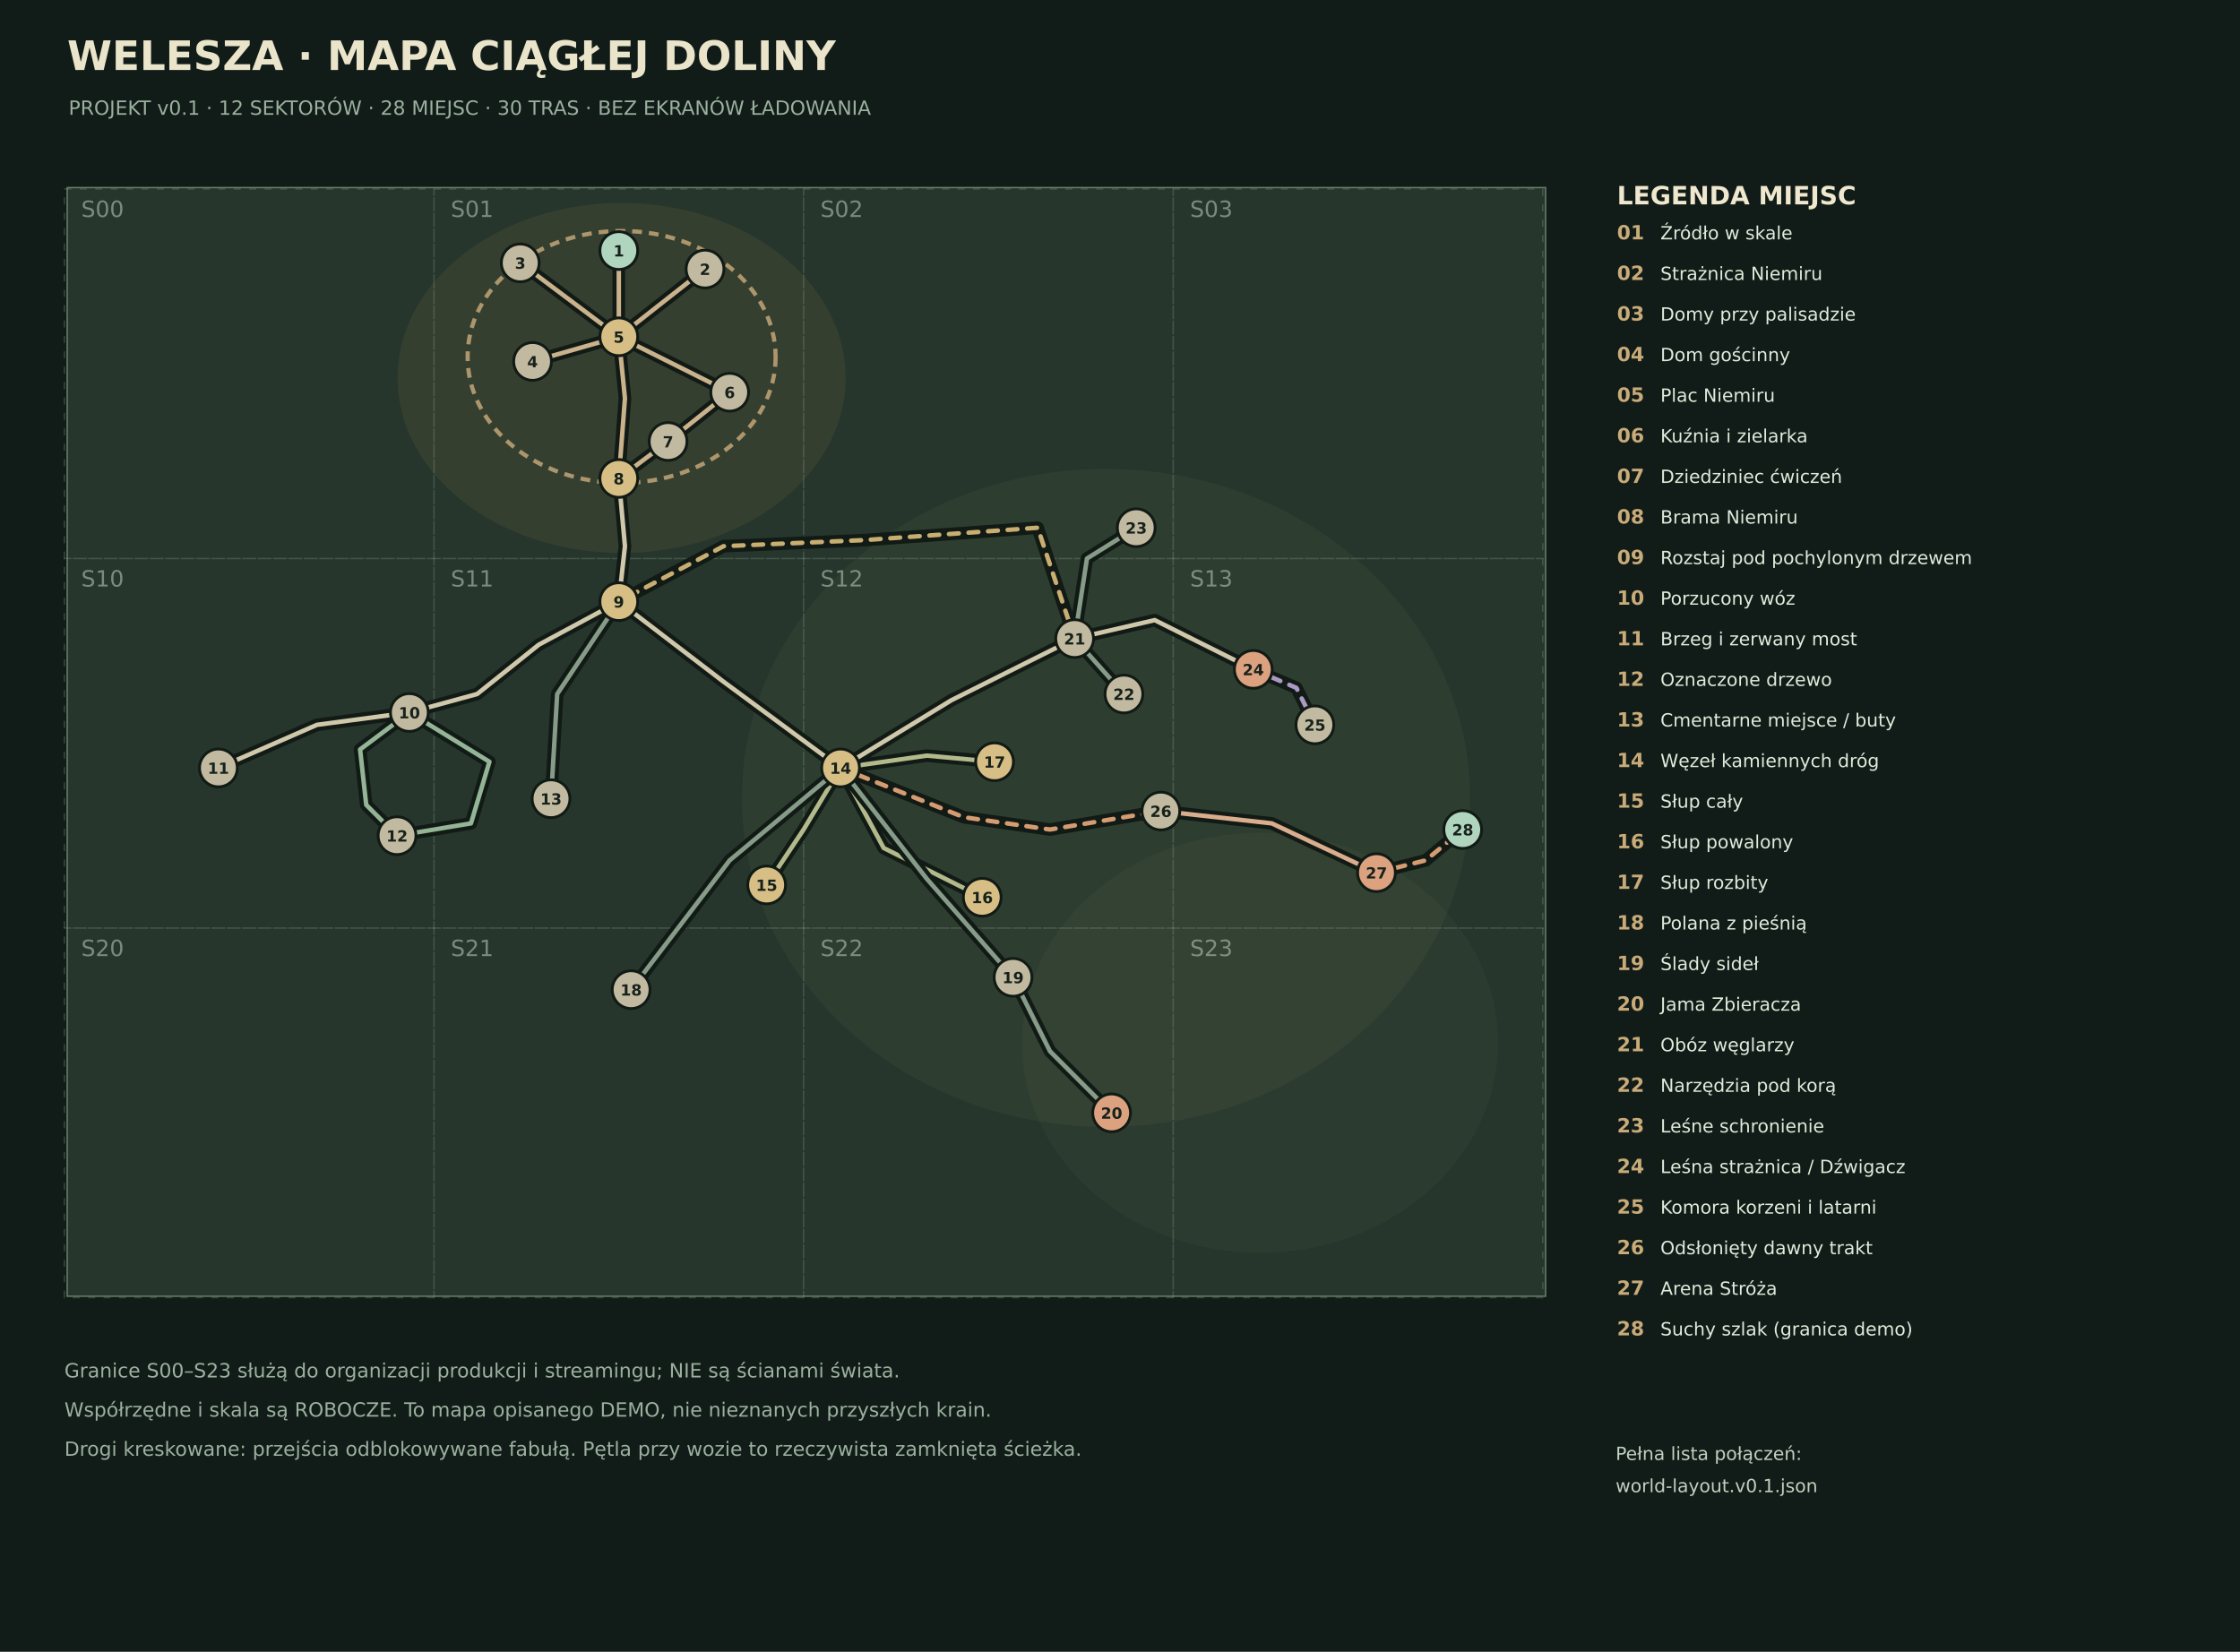
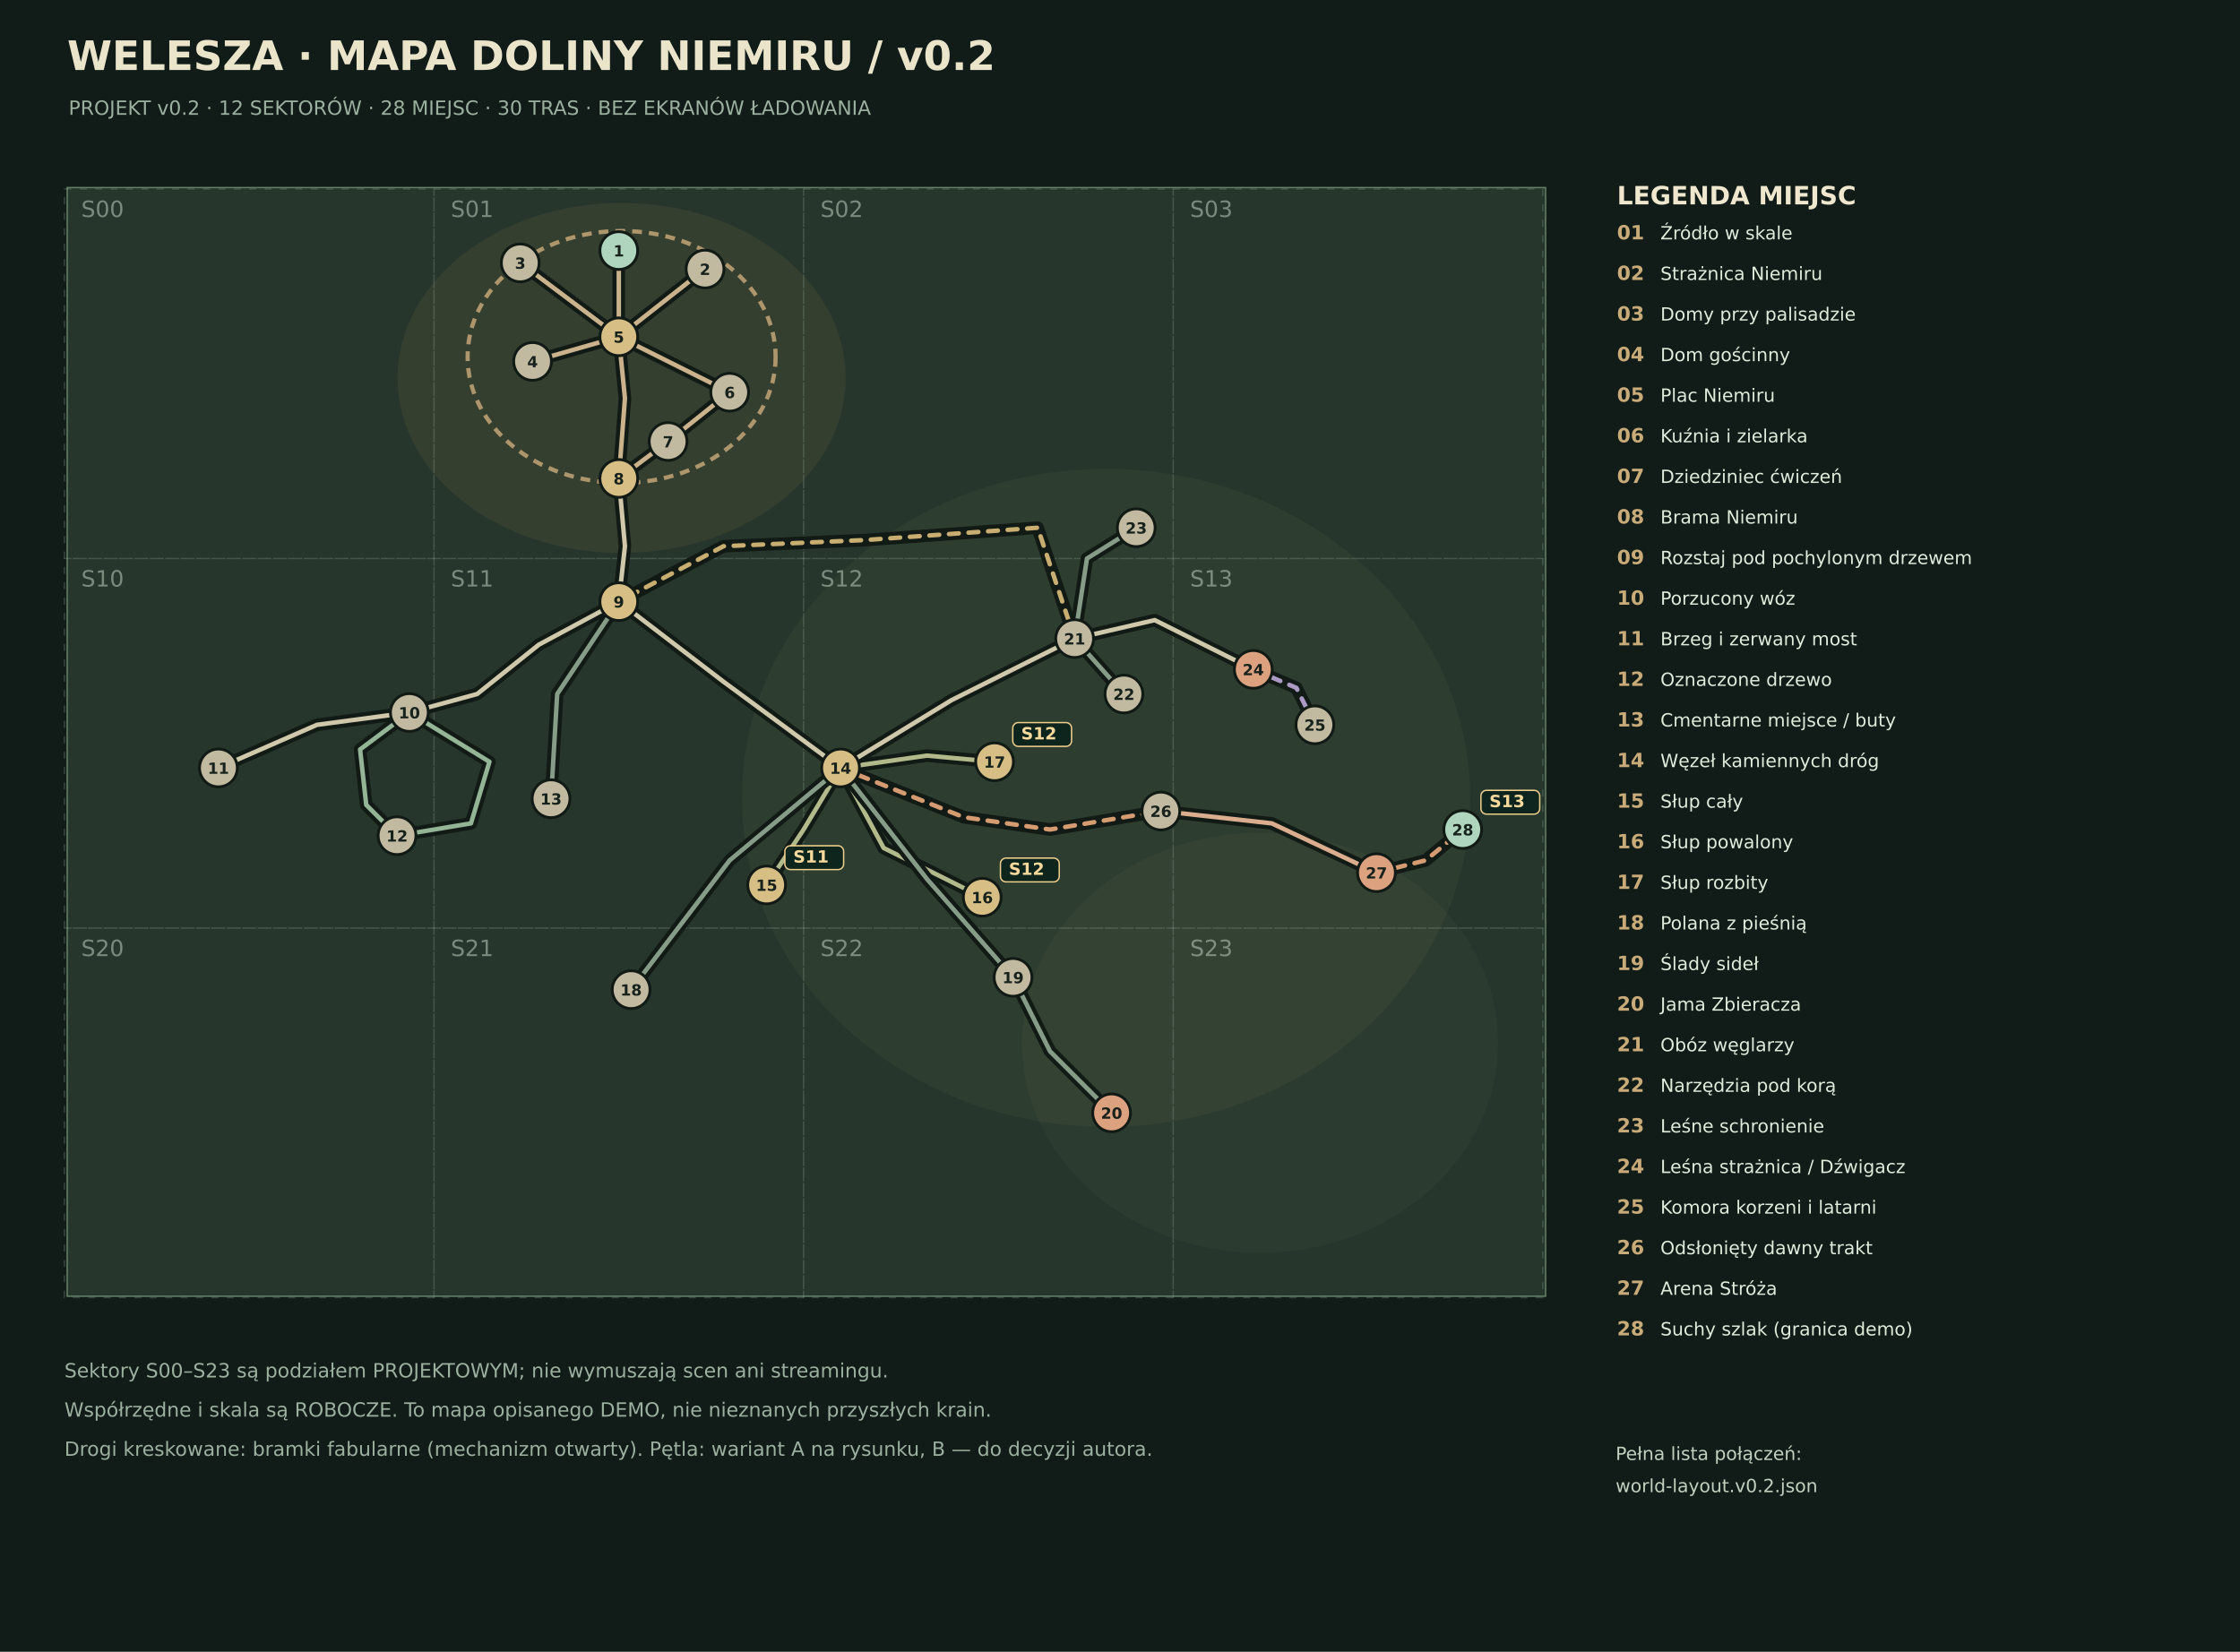
<svg xmlns="http://www.w3.org/2000/svg" viewBox="0 0 1600 1180" width="1600" height="1180">
  <rect width="1600" height="1180" fill="#111c18" />
  <style>text{font-family:DejaVu Sans,Arial,sans-serif}.title{font-size:29px;font-weight:700;fill:#eae4cb}.meta{font-size:14px;fill:#9bb09f}.sector{font-size:16px;fill:#a7b8aa;opacity:.65}.legend{font-size:13px;fill:#dfebdb}.idx{font-size:14px;font-weight:700;fill:#c8ab79}.small{font-size:13px;fill:#c1d0bf}</style>
-   <text x="48" y="50" class="title">WELESZA · MAPA CIĄGŁEJ DOLINY</text>
-   <text x="49" y="82" class="meta">PROJEKT v0.1 · 12 SEKTORÓW · 28 MIEJSC · 30 TRAS · BEZ EKRANÓW ŁADOWANIA</text>
+   <text x="48" y="50" class="title">WELESZA · MAPA DOLINY NIEMIRU / v0.2</text>
+   <text x="49" y="82" class="meta">PROJEKT v0.2 · 12 SEKTORÓW · 28 MIEJSC · 30 TRAS · BEZ EKRANÓW ŁADOWANIA</text>
  <rect x="48" y="134" width="1056" height="792" fill="#26362c" stroke="#657e67" stroke-width="1" />
  <ellipse cx="444" cy="270" rx="160" ry="125" fill="#89734d" opacity=".15" />
  <ellipse cx="790" cy="570" rx="260" ry="235" fill="#607750" opacity=".12" />
  <ellipse cx="900" cy="745" rx="170" ry="150" fill="#6b6352" opacity=".1" />
  <ellipse cx="444" cy="255" rx="110" ry="90" fill="none" stroke="#ad956c" stroke-width="3" stroke-dasharray="7 5" />
  <rect x="46" y="135" width="264" height="264" fill="none" stroke="#8a9d90" stroke-opacity=".3" stroke-dasharray="5 6" />
  <text x="58" y="155" class="sector">S00</text>
  <rect x="310" y="135" width="264" height="264" fill="none" stroke="#8a9d90" stroke-opacity=".3" stroke-dasharray="5 6" />
  <text x="322" y="155" class="sector">S01</text>
  <rect x="574" y="135" width="264" height="264" fill="none" stroke="#8a9d90" stroke-opacity=".3" stroke-dasharray="5 6" />
  <text x="586" y="155" class="sector">S02</text>
  <rect x="838" y="135" width="264" height="264" fill="none" stroke="#8a9d90" stroke-opacity=".3" stroke-dasharray="5 6" />
  <text x="850" y="155" class="sector">S03</text>
  <rect x="46" y="399" width="264" height="264" fill="none" stroke="#8a9d90" stroke-opacity=".3" stroke-dasharray="5 6" />
  <text x="58" y="419" class="sector">S10</text>
  <rect x="310" y="399" width="264" height="264" fill="none" stroke="#8a9d90" stroke-opacity=".3" stroke-dasharray="5 6" />
  <text x="322" y="419" class="sector">S11</text>
  <rect x="574" y="399" width="264" height="264" fill="none" stroke="#8a9d90" stroke-opacity=".3" stroke-dasharray="5 6" />
  <text x="586" y="419" class="sector">S12</text>
  <rect x="838" y="399" width="264" height="264" fill="none" stroke="#8a9d90" stroke-opacity=".3" stroke-dasharray="5 6" />
  <text x="850" y="419" class="sector">S13</text>
  <rect x="46" y="663" width="264" height="264" fill="none" stroke="#8a9d90" stroke-opacity=".3" stroke-dasharray="5 6" />
  <text x="58" y="683" class="sector">S20</text>
  <rect x="310" y="663" width="264" height="264" fill="none" stroke="#8a9d90" stroke-opacity=".3" stroke-dasharray="5 6" />
  <text x="322" y="683" class="sector">S21</text>
  <rect x="574" y="663" width="264" height="264" fill="none" stroke="#8a9d90" stroke-opacity=".3" stroke-dasharray="5 6" />
  <text x="586" y="683" class="sector">S22</text>
  <rect x="838" y="663" width="264" height="264" fill="none" stroke="#8a9d90" stroke-opacity=".3" stroke-dasharray="5 6" />
  <text x="850" y="683" class="sector">S23</text>
  <path d="M442.0,240.6 L442.0,179.0" fill="none" stroke="#111a15" stroke-width="9" stroke-linejoin="round" stroke-linecap="round" />
  <path d="M442.0,240.6 L442.0,179.0" fill="none" stroke="#c9b28c" stroke-width="3.2" stroke-linejoin="round" stroke-linecap="round" />
  <path d="M442.0,240.6 L503.6,192.2" fill="none" stroke="#111a15" stroke-width="9" stroke-linejoin="round" stroke-linecap="round" />
  <path d="M442.0,240.6 L503.6,192.2" fill="none" stroke="#c9b28c" stroke-width="3.2" stroke-linejoin="round" stroke-linecap="round" />
  <path d="M442.0,240.6 L371.6,187.8" fill="none" stroke="#111a15" stroke-width="9" stroke-linejoin="round" stroke-linecap="round" />
  <path d="M442.0,240.6 L371.6,187.8" fill="none" stroke="#c9b28c" stroke-width="3.2" stroke-linejoin="round" stroke-linecap="round" />
  <path d="M442.0,240.6 L380.4,258.2" fill="none" stroke="#111a15" stroke-width="9" stroke-linejoin="round" stroke-linecap="round" />
  <path d="M442.0,240.6 L380.4,258.2" fill="none" stroke="#c9b28c" stroke-width="3.2" stroke-linejoin="round" stroke-linecap="round" />
  <path d="M442.0,240.6 L521.2,280.2" fill="none" stroke="#111a15" stroke-width="9" stroke-linejoin="round" stroke-linecap="round" />
  <path d="M442.0,240.6 L521.2,280.2" fill="none" stroke="#c9b28c" stroke-width="3.2" stroke-linejoin="round" stroke-linecap="round" />
  <path d="M521.2,280.2 L477.2,315.4" fill="none" stroke="#111a15" stroke-width="9" stroke-linejoin="round" stroke-linecap="round" />
  <path d="M521.2,280.2 L477.2,315.4" fill="none" stroke="#c9b28c" stroke-width="3.2" stroke-linejoin="round" stroke-linecap="round" />
  <path d="M442.0,240.6 L446.4,284.6 L442.0,341.8" fill="none" stroke="#111a15" stroke-width="9" stroke-linejoin="round" stroke-linecap="round" />
  <path d="M442.0,240.6 L446.4,284.6 L442.0,341.8" fill="none" stroke="#c9b28c" stroke-width="3.2" stroke-linejoin="round" stroke-linecap="round" />
  <path d="M442.0,341.8 L477.2,315.4" fill="none" stroke="#111a15" stroke-width="9" stroke-linejoin="round" stroke-linecap="round" />
  <path d="M442.0,341.8 L477.2,315.4" fill="none" stroke="#c9b28c" stroke-width="3.2" stroke-linejoin="round" stroke-linecap="round" />
  <path d="M442.0,341.8 L446.4,390.2 L442.0,429.8" fill="none" stroke="#111a15" stroke-width="9" stroke-linejoin="round" stroke-linecap="round" />
  <path d="M442.0,341.8 L446.4,390.2 L442.0,429.8" fill="none" stroke="#cfc8ab" stroke-width="3.2" stroke-linejoin="round" stroke-linecap="round" />
  <path d="M442.0,429.8 L384.8,460.6 L340.8,495.8 L292.4,509.0" fill="none" stroke="#111a15" stroke-width="9" stroke-linejoin="round" stroke-linecap="round" />
  <path d="M442.0,429.8 L384.8,460.6 L340.8,495.8 L292.4,509.0" fill="none" stroke="#cfc8ab" stroke-width="3.2" stroke-linejoin="round" stroke-linecap="round" />
  <path d="M292.4,509.0 L226.4,517.8 L156.0,548.6" fill="none" stroke="#111a15" stroke-width="9" stroke-linejoin="round" stroke-linecap="round" />
  <path d="M292.4,509.0 L226.4,517.8 L156.0,548.6" fill="none" stroke="#cfc8ab" stroke-width="3.2" stroke-linejoin="round" stroke-linecap="round" />
  <path d="M292.4,509.0 L257.2,535.4 L261.6,575.0 L283.6,597.0" fill="none" stroke="#111a15" stroke-width="9" stroke-linejoin="round" stroke-linecap="round" />
  <path d="M292.4,509.0 L257.2,535.4 L261.6,575.0 L283.6,597.0" fill="none" stroke="#94b496" stroke-width="3.2" stroke-linejoin="round" stroke-linecap="round" />
  <path d="M283.6,597.0 L336.4,588.2 L349.6,544.2 L292.4,509.0" fill="none" stroke="#111a15" stroke-width="9" stroke-linejoin="round" stroke-linecap="round" />
  <path d="M283.6,597.0 L336.4,588.2 L349.6,544.2 L292.4,509.0" fill="none" stroke="#94b496" stroke-width="3.2" stroke-linejoin="round" stroke-linecap="round" />
  <path d="M442.0,429.8 L398.0,495.8 L393.6,570.6" fill="none" stroke="#111a15" stroke-width="9" stroke-linejoin="round" stroke-linecap="round" />
  <path d="M442.0,429.8 L398.0,495.8 L393.6,570.6" fill="none" stroke="#869b88" stroke-width="3.2" stroke-linejoin="round" stroke-linecap="round" />
  <path d="M442.0,429.8 L516.8,487.0 L600.4,548.6" fill="none" stroke="#111a15" stroke-width="9" stroke-linejoin="round" stroke-linecap="round" />
  <path d="M442.0,429.8 L516.8,487.0 L600.4,548.6" fill="none" stroke="#cfc8ab" stroke-width="3.2" stroke-linejoin="round" stroke-linecap="round" />
  <path d="M600.4,548.6 L574.0,592.6 L547.6,632.2" fill="none" stroke="#111a15" stroke-width="9" stroke-linejoin="round" stroke-linecap="round" />
  <path d="M600.4,548.6 L574.0,592.6 L547.6,632.2" fill="none" stroke="#b2ba8b" stroke-width="3.2" stroke-linejoin="round" stroke-linecap="round" />
  <path d="M600.4,548.6 L631.2,605.8 L701.6,641.0" fill="none" stroke="#111a15" stroke-width="9" stroke-linejoin="round" stroke-linecap="round" />
  <path d="M600.4,548.6 L631.2,605.8 L701.6,641.0" fill="none" stroke="#b2ba8b" stroke-width="3.2" stroke-linejoin="round" stroke-linecap="round" />
  <path d="M600.4,548.6 L662.0,539.8 L710.4,544.2" fill="none" stroke="#111a15" stroke-width="9" stroke-linejoin="round" stroke-linecap="round" />
  <path d="M600.4,548.6 L662.0,539.8 L710.4,544.2" fill="none" stroke="#b2ba8b" stroke-width="3.2" stroke-linejoin="round" stroke-linecap="round" />
  <path d="M600.4,548.6 L521.2,614.6 L450.8,707.0" fill="none" stroke="#111a15" stroke-width="9" stroke-linejoin="round" stroke-linecap="round" />
  <path d="M600.4,548.6 L521.2,614.6 L450.8,707.0" fill="none" stroke="#869b88" stroke-width="3.2" stroke-linejoin="round" stroke-linecap="round" />
  <path d="M600.4,548.6 L662.0,627.8 L723.6,698.2" fill="none" stroke="#111a15" stroke-width="9" stroke-linejoin="round" stroke-linecap="round" />
  <path d="M600.4,548.6 L662.0,627.8 L723.6,698.2" fill="none" stroke="#869b88" stroke-width="3.2" stroke-linejoin="round" stroke-linecap="round" />
  <path d="M723.6,698.2 L750.0,751.0 L794.0,795.0" fill="none" stroke="#111a15" stroke-width="9" stroke-linejoin="round" stroke-linecap="round" />
  <path d="M723.6,698.2 L750.0,751.0 L794.0,795.0" fill="none" stroke="#869b88" stroke-width="3.2" stroke-linejoin="round" stroke-linecap="round" />
  <path d="M600.4,548.6 L679.6,500.2 L767.6,456.2" fill="none" stroke="#111a15" stroke-width="9" stroke-linejoin="round" stroke-linecap="round" />
  <path d="M600.4,548.6 L679.6,500.2 L767.6,456.2" fill="none" stroke="#cfc8ab" stroke-width="3.2" stroke-linejoin="round" stroke-linecap="round" />
  <path d="M767.6,456.2 L802.8,495.8" fill="none" stroke="#111a15" stroke-width="9" stroke-linejoin="round" stroke-linecap="round" />
  <path d="M767.6,456.2 L802.8,495.8" fill="none" stroke="#869b88" stroke-width="3.2" stroke-linejoin="round" stroke-linecap="round" />
  <path d="M767.6,456.2 L776.4,399.0 L811.6,377.0" fill="none" stroke="#111a15" stroke-width="9" stroke-linejoin="round" stroke-linecap="round" />
  <path d="M767.6,456.2 L776.4,399.0 L811.6,377.0" fill="none" stroke="#869b88" stroke-width="3.2" stroke-linejoin="round" stroke-linecap="round" />
  <path d="M767.6,456.2 L824.8,443.0 L895.2,478.2" fill="none" stroke="#111a15" stroke-width="9" stroke-linejoin="round" stroke-linecap="round" />
  <path d="M767.6,456.2 L824.8,443.0 L895.2,478.2" fill="none" stroke="#cfc8ab" stroke-width="3.2" stroke-linejoin="round" stroke-linecap="round" />
  <path d="M895.2,478.2 L926.0,491.4 L939.2,517.8" fill="none" stroke="#111a15" stroke-width="9" stroke-linejoin="round" stroke-linecap="round" />
  <path d="M895.2,478.2 L926.0,491.4 L939.2,517.8" fill="none" stroke="#ab9ac4" stroke-width="3.2" stroke-dasharray="7 7" stroke-linejoin="round" stroke-linecap="round" />
  <path d="M767.6,456.2 L741.2,377.0 L618.0,385.8 L516.8,390.2 L442.0,429.8" fill="none" stroke="#111a15" stroke-width="9" stroke-linejoin="round" stroke-linecap="round" />
  <path d="M767.6,456.2 L741.2,377.0 L618.0,385.8 L516.8,390.2 L442.0,429.8" fill="none" stroke="#c9ae72" stroke-width="3.2" stroke-dasharray="7 7" stroke-linejoin="round" stroke-linecap="round" />
  <path d="M600.4,548.6 L688.4,583.8 L750.0,592.6 L829.2,579.4" fill="none" stroke="#111a15" stroke-width="9" stroke-linejoin="round" stroke-linecap="round" />
  <path d="M600.4,548.6 L688.4,583.8 L750.0,592.6 L829.2,579.4" fill="none" stroke="#d59c72" stroke-width="3.2" stroke-dasharray="7 7" stroke-linejoin="round" stroke-linecap="round" />
  <path d="M829.2,579.4 L908.4,588.2 L983.2,623.4" fill="none" stroke="#111a15" stroke-width="9" stroke-linejoin="round" stroke-linecap="round" />
  <path d="M829.2,579.4 L908.4,588.2 L983.2,623.4" fill="none" stroke="#d9ad8d" stroke-width="3.2" stroke-linejoin="round" stroke-linecap="round" />
  <path d="M983.2,623.4 L1018.4,614.6 L1044.8,592.6" fill="none" stroke="#111a15" stroke-width="9" stroke-linejoin="round" stroke-linecap="round" />
  <path d="M983.2,623.4 L1018.4,614.6 L1044.8,592.6" fill="none" stroke="#d59c72" stroke-width="3.2" stroke-dasharray="7 7" stroke-linejoin="round" stroke-linecap="round" />
  <circle cx="442.0" cy="179.0" r="13.5" fill="#afd5be" stroke="#111a15" stroke-width="2" />
  <text x="442.0" y="183.2" font-size="11" font-weight="bold" fill="#17221c" text-anchor="middle">1</text>
  <circle cx="503.6" cy="192.2" r="13.5" fill="#c2baa0" stroke="#111a15" stroke-width="2" />
  <text x="503.6" y="196.4" font-size="11" font-weight="bold" fill="#17221c" text-anchor="middle">2</text>
  <circle cx="371.6" cy="187.8" r="13.5" fill="#c2baa0" stroke="#111a15" stroke-width="2" />
  <text x="371.6" y="192.0" font-size="11" font-weight="bold" fill="#17221c" text-anchor="middle">3</text>
  <circle cx="380.4" cy="258.2" r="13.5" fill="#c2baa0" stroke="#111a15" stroke-width="2" />
  <text x="380.4" y="262.4" font-size="11" font-weight="bold" fill="#17221c" text-anchor="middle">4</text>
  <circle cx="442.0" cy="240.6" r="13.5" fill="#d6be85" stroke="#111a15" stroke-width="2" />
  <text x="442.0" y="244.8" font-size="11" font-weight="bold" fill="#17221c" text-anchor="middle">5</text>
  <circle cx="521.2" cy="280.2" r="13.5" fill="#c2baa0" stroke="#111a15" stroke-width="2" />
  <text x="521.2" y="284.4" font-size="11" font-weight="bold" fill="#17221c" text-anchor="middle">6</text>
  <circle cx="477.2" cy="315.4" r="13.5" fill="#c2baa0" stroke="#111a15" stroke-width="2" />
  <text x="477.2" y="319.6" font-size="11" font-weight="bold" fill="#17221c" text-anchor="middle">7</text>
  <circle cx="442.0" cy="341.8" r="13.5" fill="#d6be85" stroke="#111a15" stroke-width="2" />
  <text x="442.0" y="346.0" font-size="11" font-weight="bold" fill="#17221c" text-anchor="middle">8</text>
  <circle cx="442.0" cy="429.8" r="13.5" fill="#d6be85" stroke="#111a15" stroke-width="2" />
  <text x="442.0" y="434.0" font-size="11" font-weight="bold" fill="#17221c" text-anchor="middle">9</text>
  <circle cx="292.4" cy="509.0" r="13.5" fill="#c2baa0" stroke="#111a15" stroke-width="2" />
  <text x="292.4" y="513.2" font-size="11" font-weight="bold" fill="#17221c" text-anchor="middle">10</text>
  <circle cx="156.0" cy="548.6" r="13.5" fill="#c2baa0" stroke="#111a15" stroke-width="2" />
  <text x="156.0" y="552.8" font-size="11" font-weight="bold" fill="#17221c" text-anchor="middle">11</text>
  <circle cx="283.6" cy="597.0" r="13.5" fill="#c2baa0" stroke="#111a15" stroke-width="2" />
  <text x="283.6" y="601.2" font-size="11" font-weight="bold" fill="#17221c" text-anchor="middle">12</text>
  <circle cx="393.6" cy="570.6" r="13.5" fill="#c2baa0" stroke="#111a15" stroke-width="2" />
  <text x="393.6" y="574.8" font-size="11" font-weight="bold" fill="#17221c" text-anchor="middle">13</text>
  <circle cx="600.4" cy="548.6" r="13.5" fill="#d6be85" stroke="#111a15" stroke-width="2" />
  <text x="600.4" y="552.8" font-size="11" font-weight="bold" fill="#17221c" text-anchor="middle">14</text>
  <circle cx="547.6" cy="632.2" r="13.5" fill="#d6be85" stroke="#111a15" stroke-width="2" />
  <text x="547.6" y="636.4" font-size="11" font-weight="bold" fill="#17221c" text-anchor="middle">15</text>
  <circle cx="701.6" cy="641.0" r="13.5" fill="#d6be85" stroke="#111a15" stroke-width="2" />
  <text x="701.6" y="645.2" font-size="11" font-weight="bold" fill="#17221c" text-anchor="middle">16</text>
  <circle cx="710.4" cy="544.2" r="13.5" fill="#d6be85" stroke="#111a15" stroke-width="2" />
  <text x="710.4" y="548.4" font-size="11" font-weight="bold" fill="#17221c" text-anchor="middle">17</text>
  <circle cx="450.8" cy="707.0" r="13.5" fill="#c2baa0" stroke="#111a15" stroke-width="2" />
  <text x="450.8" y="711.2" font-size="11" font-weight="bold" fill="#17221c" text-anchor="middle">18</text>
  <circle cx="723.6" cy="698.2" r="13.5" fill="#c2baa0" stroke="#111a15" stroke-width="2" />
  <text x="723.6" y="702.4" font-size="11" font-weight="bold" fill="#17221c" text-anchor="middle">19</text>
  <circle cx="794.0" cy="795.0" r="13.5" fill="#dca17f" stroke="#111a15" stroke-width="2" />
  <text x="794.0" y="799.2" font-size="11" font-weight="bold" fill="#17221c" text-anchor="middle">20</text>
  <circle cx="767.6" cy="456.2" r="13.5" fill="#c2baa0" stroke="#111a15" stroke-width="2" />
  <text x="767.6" y="460.4" font-size="11" font-weight="bold" fill="#17221c" text-anchor="middle">21</text>
  <circle cx="802.8" cy="495.8" r="13.5" fill="#c2baa0" stroke="#111a15" stroke-width="2" />
  <text x="802.8" y="500.0" font-size="11" font-weight="bold" fill="#17221c" text-anchor="middle">22</text>
  <circle cx="811.6" cy="377.0" r="13.5" fill="#c2baa0" stroke="#111a15" stroke-width="2" />
  <text x="811.6" y="381.2" font-size="11" font-weight="bold" fill="#17221c" text-anchor="middle">23</text>
  <circle cx="895.2" cy="478.2" r="13.5" fill="#dca17f" stroke="#111a15" stroke-width="2" />
  <text x="895.2" y="482.4" font-size="11" font-weight="bold" fill="#17221c" text-anchor="middle">24</text>
  <circle cx="939.2" cy="517.8" r="13.5" fill="#c2baa0" stroke="#111a15" stroke-width="2" />
  <text x="939.2" y="522.0" font-size="11" font-weight="bold" fill="#17221c" text-anchor="middle">25</text>
  <circle cx="829.2" cy="579.4" r="13.5" fill="#c2baa0" stroke="#111a15" stroke-width="2" />
  <text x="829.2" y="583.6" font-size="11" font-weight="bold" fill="#17221c" text-anchor="middle">26</text>
  <circle cx="983.2" cy="623.4" r="13.5" fill="#dca17f" stroke="#111a15" stroke-width="2" />
  <text x="983.2" y="627.6" font-size="11" font-weight="bold" fill="#17221c" text-anchor="middle">27</text>
  <circle cx="1044.8" cy="592.6" r="13.5" fill="#afd5be" stroke="#111a15" stroke-width="2" />
  <text x="1044.8" y="596.8" font-size="11" font-weight="bold" fill="#17221c" text-anchor="middle">28</text>
  <text x="1155" y="146" font-size="18" font-weight="bold" fill="#efe8ce">LEGENDA MIEJSC</text>
  <text x="1155" y="171" class="idx">01</text>
  <text x="1186" y="171" class="legend">Źródło w skale</text>
  <text x="1155" y="200" class="idx">02</text>
  <text x="1186" y="200" class="legend">Strażnica Niemiru</text>
  <text x="1155" y="229" class="idx">03</text>
  <text x="1186" y="229" class="legend">Domy przy palisadzie</text>
  <text x="1155" y="258" class="idx">04</text>
  <text x="1186" y="258" class="legend">Dom gościnny</text>
  <text x="1155" y="287" class="idx">05</text>
  <text x="1186" y="287" class="legend">Plac Niemiru</text>
  <text x="1155" y="316" class="idx">06</text>
  <text x="1186" y="316" class="legend">Kuźnia i zielarka</text>
  <text x="1155" y="345" class="idx">07</text>
  <text x="1186" y="345" class="legend">Dziedziniec ćwiczeń</text>
  <text x="1155" y="374" class="idx">08</text>
  <text x="1186" y="374" class="legend">Brama Niemiru</text>
  <text x="1155" y="403" class="idx">09</text>
  <text x="1186" y="403" class="legend">Rozstaj pod pochylonym drzewem</text>
  <text x="1155" y="432" class="idx">10</text>
  <text x="1186" y="432" class="legend">Porzucony wóz</text>
  <text x="1155" y="461" class="idx">11</text>
  <text x="1186" y="461" class="legend">Brzeg i zerwany most</text>
  <text x="1155" y="490" class="idx">12</text>
  <text x="1186" y="490" class="legend">Oznaczone drzewo</text>
  <text x="1155" y="519" class="idx">13</text>
  <text x="1186" y="519" class="legend">Cmentarne miejsce / buty</text>
  <text x="1155" y="548" class="idx">14</text>
  <text x="1186" y="548" class="legend">Węzeł kamiennych dróg</text>
  <text x="1155" y="577" class="idx">15</text>
  <text x="1186" y="577" class="legend">Słup cały</text>
  <text x="1155" y="606" class="idx">16</text>
  <text x="1186" y="606" class="legend">Słup powalony</text>
  <text x="1155" y="635" class="idx">17</text>
  <text x="1186" y="635" class="legend">Słup rozbity</text>
  <text x="1155" y="664" class="idx">18</text>
  <text x="1186" y="664" class="legend">Polana z pieśnią</text>
  <text x="1155" y="693" class="idx">19</text>
  <text x="1186" y="693" class="legend">Ślady sideł</text>
  <text x="1155" y="722" class="idx">20</text>
  <text x="1186" y="722" class="legend">Jama Zbieracza</text>
  <text x="1155" y="751" class="idx">21</text>
  <text x="1186" y="751" class="legend">Obóz węglarzy</text>
  <text x="1155" y="780" class="idx">22</text>
  <text x="1186" y="780" class="legend">Narzędzia pod korą</text>
  <text x="1155" y="809" class="idx">23</text>
  <text x="1186" y="809" class="legend">Leśne schronienie</text>
  <text x="1155" y="838" class="idx">24</text>
  <text x="1186" y="838" class="legend">Leśna strażnica / Dźwigacz</text>
  <text x="1155" y="867" class="idx">25</text>
  <text x="1186" y="867" class="legend">Komora korzeni i latarni</text>
  <text x="1155" y="896" class="idx">26</text>
  <text x="1186" y="896" class="legend">Odsłonięty dawny trakt</text>
  <text x="1155" y="925" class="idx">27</text>
  <text x="1186" y="925" class="legend">Arena Stróża</text>
  <text x="1155" y="954" class="idx">28</text>
  <text x="1186" y="954" class="legend">Suchy szlak (granica demo)</text>
  <text x="1154" y="1043" class="small">Pełna lista połączeń:</text>
-   <text x="1154" y="1066" class="small">world-layout.v0.1.json</text>
-   <text x="46" y="984" class="meta">Granice S00–S23 służą do organizacji produkcji i streamingu; NIE są ścianami świata.</text>
+   <text x="1154" y="1066" class="small">world-layout.v0.2.json</text>
+   <text x="46" y="984" class="meta">Sektory S00–S23 są podziałem PROJEKTOWYM; nie wymuszają scen ani streamingu.</text>
  <text x="46" y="1012" class="meta">Współrzędne i skala są ROBOCZE. To mapa opisanego DEMO, nie nieznanych przyszłych krain.</text>
-   <text x="46" y="1040" class="meta">Drogi kreskowane: przejścia odblokowywane fabułą. Pętla przy wozie to rzeczywista zamknięta ścieżka.</text>
+   <text x="46" y="1040" class="meta">Drogi kreskowane: bramki fabularne (mechanizm otwarty). Pętla: wariant A na rysunku, B — do decyzji autora.</text>
+   <g aria-label="owner-sector S11" opacity=".96">
+     <rect x="560.6" y="604.2" rx="4" width="42" height="17" fill="#0c241d" stroke="#f4d28e" stroke-width="1" />
+     <text x="566.6" y="616.2" font-family="DejaVu Sans" font-weight="700" font-size="12" fill="#ffe0a0">S11</text>
+   </g>
+   <g aria-label="owner-sector S12" opacity=".96">
+     <rect x="714.6" y="613.0" rx="4" width="42" height="17" fill="#0c241d" stroke="#f4d28e" stroke-width="1" />
+     <text x="720.6" y="625.0" font-family="DejaVu Sans" font-weight="700" font-size="12" fill="#ffe0a0">S12</text>
+   </g>
+   <g aria-label="owner-sector S12" opacity=".96">
+     <rect x="723.4" y="516.2" rx="4" width="42" height="17" fill="#0c241d" stroke="#f4d28e" stroke-width="1" />
+     <text x="729.4" y="528.2" font-family="DejaVu Sans" font-weight="700" font-size="12" fill="#ffe0a0">S12</text>
+   </g>
+   <g aria-label="owner-sector S13" opacity=".96">
+     <rect x="1057.8" y="564.6" rx="4" width="42" height="17" fill="#0c241d" stroke="#f4d28e" stroke-width="1" />
+     <text x="1063.8" y="576.6" font-family="DejaVu Sans" font-weight="700" font-size="12" fill="#ffe0a0">S13</text>
+   </g>
</svg>
